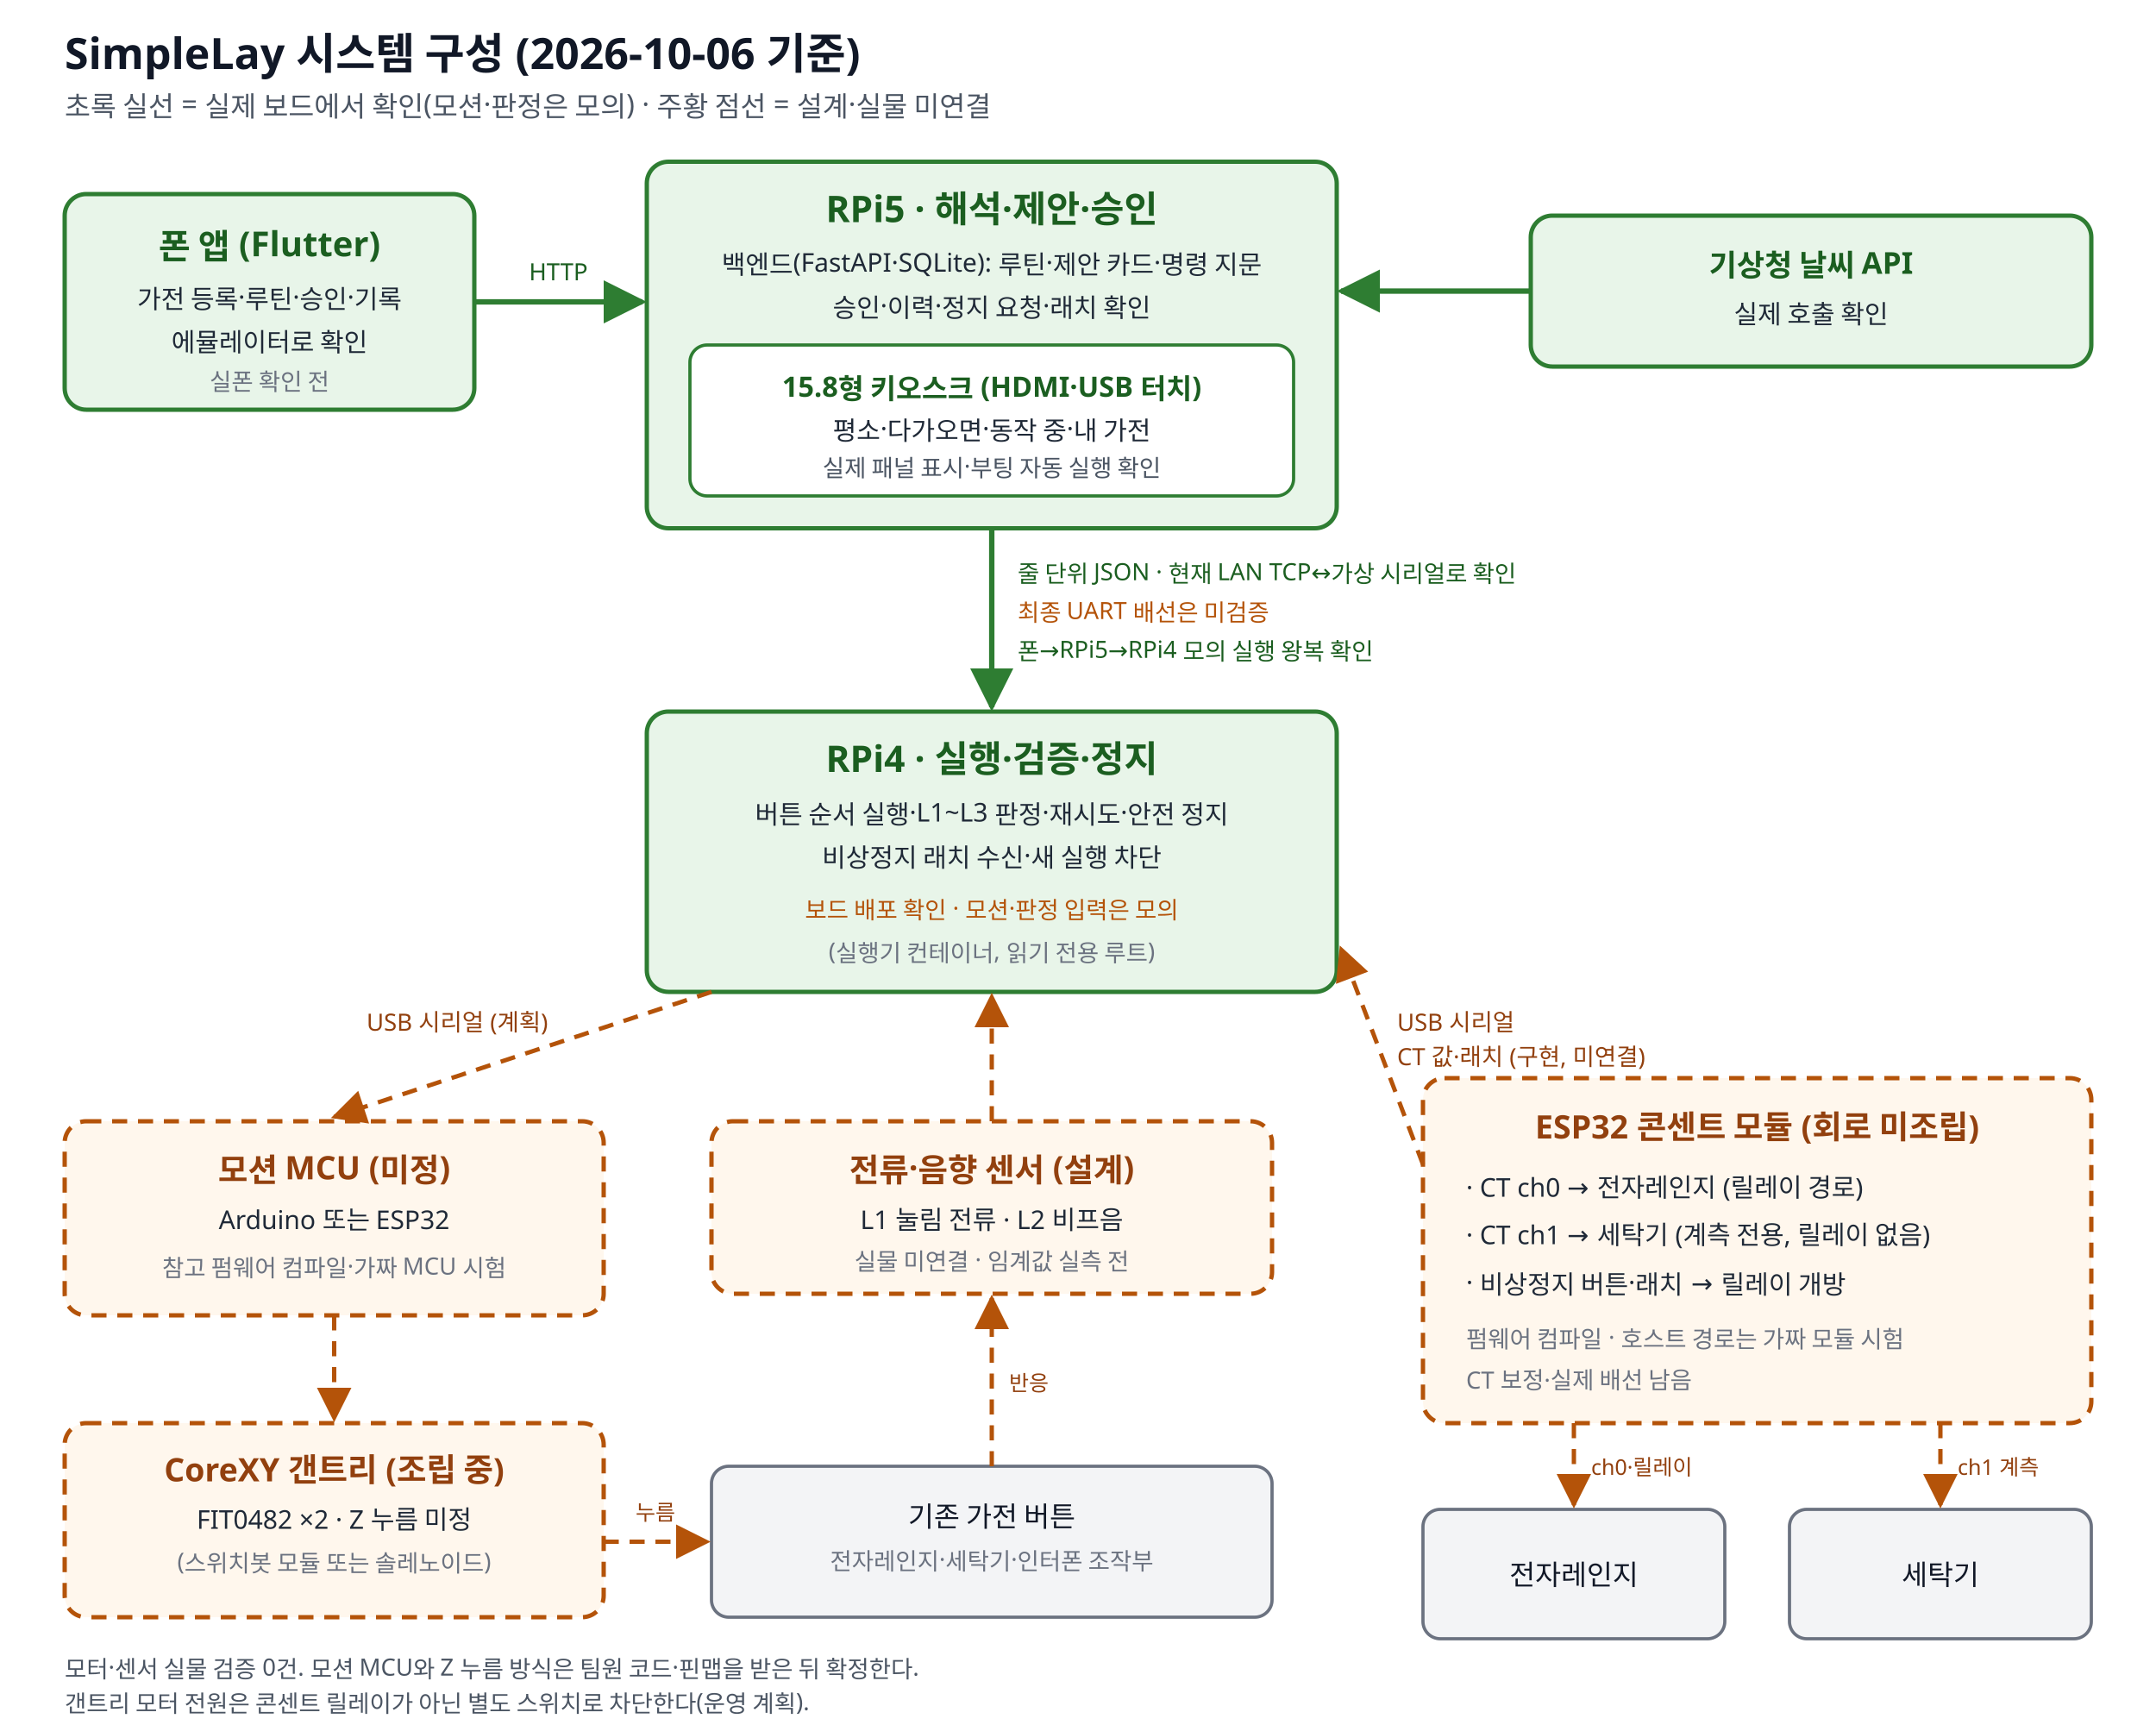
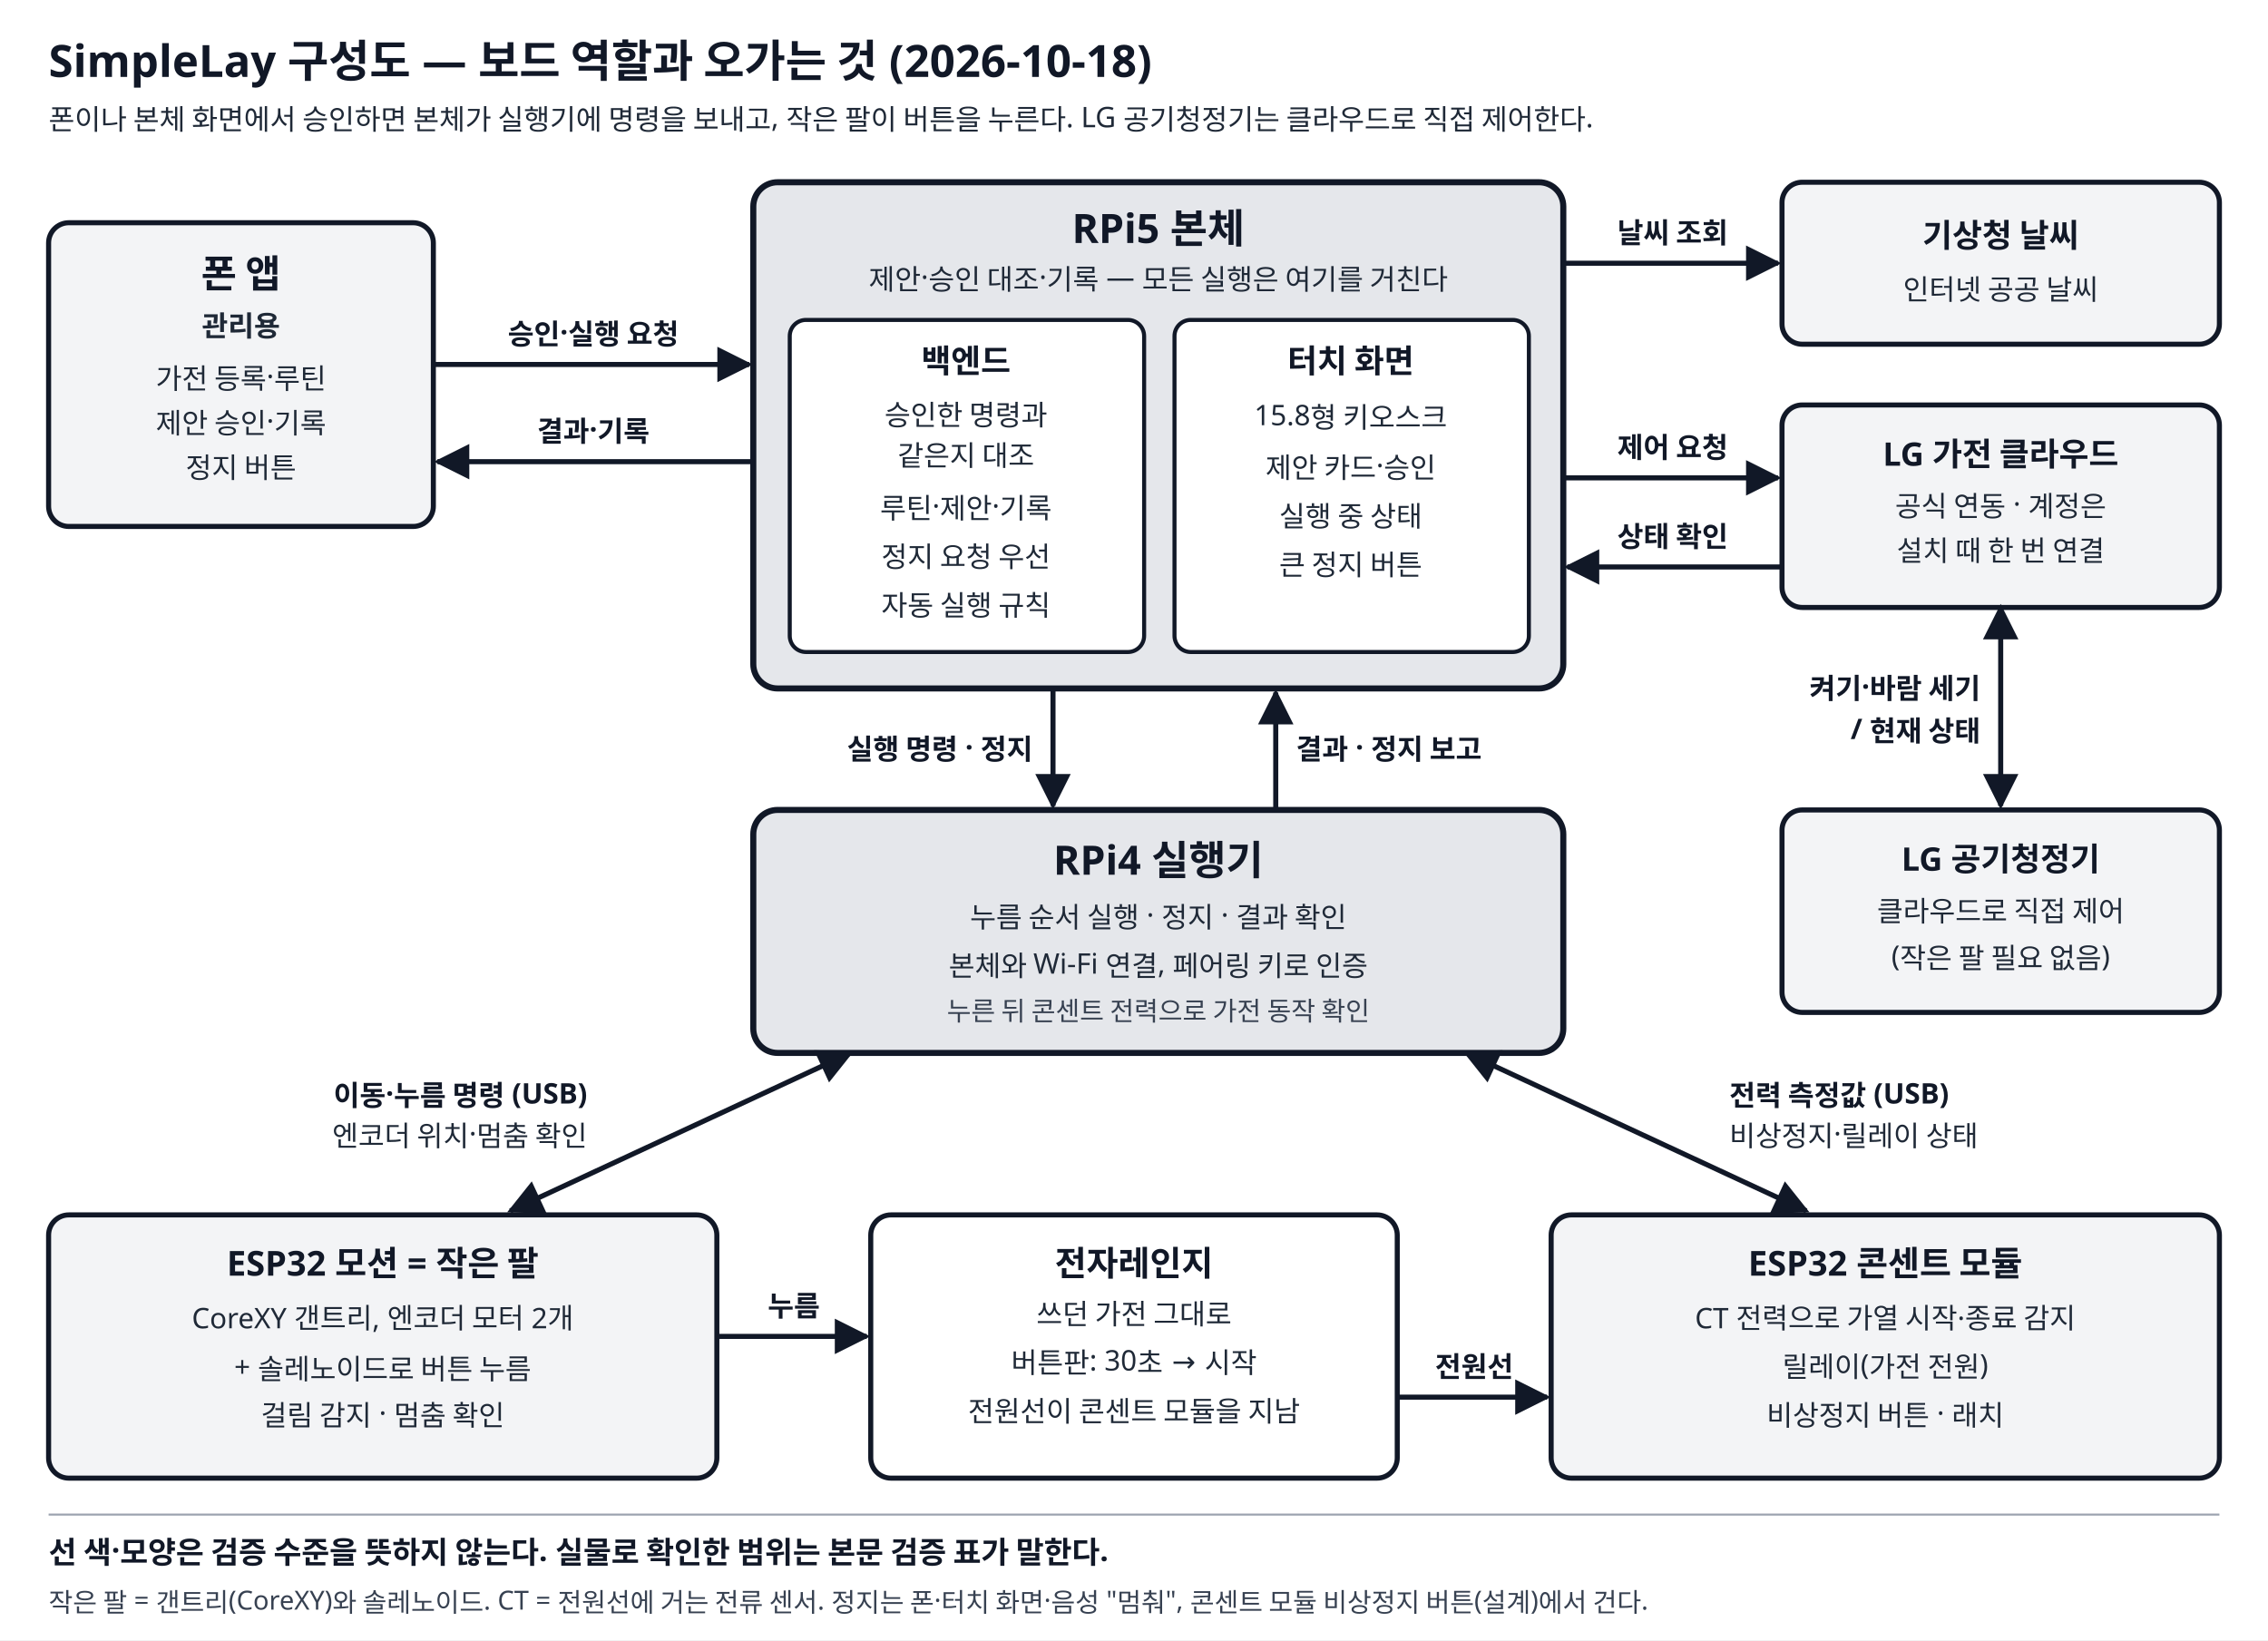
- <svg xmlns="http://www.w3.org/2000/svg" width="1000" height="800" viewBox="0 0 1000 800" font-family="'Noto Sans KR','Malgun Gothic',sans-serif">
+ <svg xmlns="http://www.w3.org/2000/svg" width="1120" height="810" viewBox="0 0 1120 810" font-family="'Noto Sans KR','Malgun Gothic',sans-serif">
  <defs>
-     <marker id="aOk" viewBox="0 0 10 10" refX="9" refY="5" markerWidth="8" markerHeight="8" orient="auto-start-reverse">
-       <path d="M0,0 L10,5 L0,10 z" fill="#2e7d32" />
-     </marker>
-     <marker id="aNo" viewBox="0 0 10 10" refX="9" refY="5" markerWidth="8" markerHeight="8" orient="auto-start-reverse">
-       <path d="M0,0 L10,5 L0,10 z" fill="#b45309" />
+     <marker id="arr" viewBox="0 0 10 10" refX="9" refY="5" markerWidth="7" markerHeight="7" orient="auto-start-reverse">
+       <path d="M0,0 L10,5 L0,10 z" fill="#111827" />
    </marker>
  </defs>
-   <rect x="0" y="0" width="1000" height="800" fill="#ffffff" />
-   <text x="30" y="32" font-size="20" font-weight="700" fill="#111827">SimpleLay 시스템 구성 (2026-10-06 기준)</text>
-   <text x="30" y="54" font-size="13" fill="#4b5563">초록 실선 = 실제 보드에서 확인(모션·판정은 모의) · 주황 점선 = 설계·실물 미연결</text>
-   <rect x="30" y="90" width="190" height="100" rx="10" fill="#e8f5e9" stroke="#2e7d32" stroke-width="2" />
-   <text x="125" y="120" font-size="16" font-weight="700" fill="#1b5e20" text-anchor="middle">폰 앱 (Flutter)</text>
-   <text x="125" y="143" font-size="12" fill="#1f2937" text-anchor="middle">가전 등록·루틴·승인·기록</text>
-   <text x="125" y="163" font-size="12" fill="#1f2937" text-anchor="middle">에뮬레이터로 확인</text>
-   <text x="125" y="181" font-size="11" fill="#6b7280" text-anchor="middle">실폰 확인 전</text>
-   <rect x="300" y="75" width="320" height="170" rx="10" fill="#e8f5e9" stroke="#2e7d32" stroke-width="2" />
-   <text x="460" y="103" font-size="17" font-weight="700" fill="#1b5e20" text-anchor="middle">RPi5 · 해석·제안·승인</text>
-   <text x="460" y="127" font-size="12" fill="#1f2937" text-anchor="middle">백엔드(FastAPI·SQLite): 루틴·제안 카드·명령 지문</text>
-   <text x="460" y="147" font-size="12" fill="#1f2937" text-anchor="middle">승인·이력·정지 요청·래치 확인</text>
-   <rect x="320" y="160" width="280" height="70" rx="8" fill="#ffffff" stroke="#2e7d32" stroke-width="1.5" />
-   <text x="460" y="184" font-size="13" font-weight="700" fill="#1b5e20" text-anchor="middle">15.8형 키오스크 (HDMI·USB 터치)</text>
-   <text x="460" y="204" font-size="12" fill="#1f2937" text-anchor="middle">평소·다가오면·동작 중·내 가전</text>
-   <text x="460" y="221" font-size="11" fill="#4b5563" text-anchor="middle">실제 패널 표시·부팅 자동 실행 확인</text>
-   <rect x="710" y="100" width="260" height="70" rx="10" fill="#e8f5e9" stroke="#2e7d32" stroke-width="2" />
-   <text x="840" y="128" font-size="14" font-weight="700" fill="#1b5e20" text-anchor="middle">기상청 날씨 API</text>
-   <text x="840" y="150" font-size="12" fill="#1f2937" text-anchor="middle">실제 호출 확인</text>
-   <rect x="300" y="330" width="320" height="130" rx="10" fill="#e8f5e9" stroke="#2e7d32" stroke-width="2" />
-   <text x="460" y="358" font-size="17" font-weight="700" fill="#1b5e20" text-anchor="middle">RPi4 · 실행·검증·정지</text>
-   <text x="460" y="382" font-size="12" fill="#1f2937" text-anchor="middle">버튼 순서 실행·L1~L3 판정·재시도·안전 정지</text>
-   <text x="460" y="402" font-size="12" fill="#1f2937" text-anchor="middle">비상정지 래치 수신·새 실행 차단</text>
-   <text x="460" y="426" font-size="11" fill="#b45309" text-anchor="middle">보드 배포 확인 · 모션·판정 입력은 모의</text>
-   <text x="460" y="445" font-size="11" fill="#6b7280" text-anchor="middle">(실행기 컨테이너, 읽기 전용 루트)</text>
-   <rect x="30" y="520" width="250" height="90" rx="10" fill="#fff7ed" stroke="#b45309" stroke-width="2" stroke-dasharray="7 5" />
-   <text x="155" y="548" font-size="15" font-weight="700" fill="#92400e" text-anchor="middle">모션 MCU (미정)</text>
-   <text x="155" y="570" font-size="12" fill="#1f2937" text-anchor="middle">Arduino 또는 ESP32</text>
-   <text x="155" y="592" font-size="11" fill="#6b7280" text-anchor="middle">참고 펌웨어 컴파일·가짜 MCU 시험</text>
-   <rect x="30" y="660" width="250" height="90" rx="10" fill="#fff7ed" stroke="#b45309" stroke-width="2" stroke-dasharray="7 5" />
-   <text x="155" y="687" font-size="15" font-weight="700" fill="#92400e" text-anchor="middle">CoreXY 갠트리 (조립 중)</text>
-   <text x="155" y="709" font-size="12" fill="#1f2937" text-anchor="middle">FIT0482 ×2 · Z 누름 미정</text>
-   <text x="155" y="728" font-size="11" fill="#6b7280" text-anchor="middle">(스위치봇 모듈 또는 솔레노이드)</text>
-   <rect x="330" y="520" width="260" height="80" rx="10" fill="#fff7ed" stroke="#b45309" stroke-width="2" stroke-dasharray="7 5" />
-   <text x="460" y="548" font-size="15" font-weight="700" fill="#92400e" text-anchor="middle">전류·음향 센서 (설계)</text>
-   <text x="460" y="570" font-size="12" fill="#1f2937" text-anchor="middle">L1 눌림 전류 · L2 비프음</text>
-   <text x="460" y="589" font-size="11" fill="#6b7280" text-anchor="middle">실물 미연결 · 임계값 실측 전</text>
-   <rect x="660" y="500" width="310" height="160" rx="10" fill="#fff7ed" stroke="#b45309" stroke-width="2" stroke-dasharray="7 5" />
-   <text x="815" y="528" font-size="15" font-weight="700" fill="#92400e" text-anchor="middle">ESP32 콘센트 모듈 (회로 미조립)</text>
-   <text x="680" y="555" font-size="12" fill="#1f2937">· CT ch0 → 전자레인지 (릴레이 경로)</text>
-   <text x="680" y="577" font-size="12" fill="#1f2937">· CT ch1 → 세탁기 (계측 전용, 릴레이 없음)</text>
-   <text x="680" y="599" font-size="12" fill="#1f2937">· 비상정지 버튼·래치 → 릴레이 개방</text>
-   <text x="680" y="625" font-size="11" fill="#6b7280">펌웨어 컴파일 · 호스트 경로는 가짜 모듈 시험</text>
-   <text x="680" y="644" font-size="11" fill="#6b7280">CT 보정·실제 배선 남음</text>
-   <rect x="660" y="700" width="140" height="60" rx="8" fill="#f3f4f6" stroke="#6b7280" stroke-width="1.5" />
-   <text x="730" y="735" font-size="13" fill="#111827" text-anchor="middle">전자레인지</text>
-   <rect x="830" y="700" width="140" height="60" rx="8" fill="#f3f4f6" stroke="#6b7280" stroke-width="1.5" />
-   <text x="900" y="735" font-size="13" fill="#111827" text-anchor="middle">세탁기</text>
-   <rect x="330" y="680" width="260" height="70" rx="8" fill="#f3f4f6" stroke="#6b7280" stroke-width="1.5" />
-   <text x="460" y="708" font-size="13" fill="#111827" text-anchor="middle">기존 가전 버튼</text>
-   <text x="460" y="728" font-size="11" fill="#6b7280" text-anchor="middle">전자레인지·세탁기·인터폰 조작부</text>
-   <line x1="220" y1="140" x2="298" y2="140" stroke="#2e7d32" stroke-width="2.5" marker-end="url(#aOk)" />
-   <text x="259" y="130" font-size="11" fill="#1b5e20" text-anchor="middle">HTTP</text>
-   <line x1="710" y1="135" x2="622" y2="135" stroke="#2e7d32" stroke-width="2.5" marker-end="url(#aOk)" />
-   <line x1="460" y1="245" x2="460" y2="328" stroke="#2e7d32" stroke-width="2.5" marker-end="url(#aOk)" />
-   <text x="472" y="270" font-size="11" fill="#1b5e20">줄 단위 JSON · 현재 LAN TCP↔가상 시리얼로 확인</text>
-   <text x="472" y="288" font-size="11" fill="#b45309">최종 UART 배선은 미검증</text>
-   <text x="472" y="306" font-size="11" fill="#1b5e20">폰→RPi5→RPi4 모의 실행 왕복 확인</text>
-   <path d="M330,460 L155,518" fill="none" stroke="#b45309" stroke-width="2" stroke-dasharray="7 5" marker-end="url(#aNo)" />
-   <text x="170" y="478" font-size="11" fill="#92400e">USB 시리얼 (계획)</text>
-   <line x1="155" y1="610" x2="155" y2="658" stroke="#b45309" stroke-width="2" stroke-dasharray="7 5" marker-end="url(#aNo)" />
-   <line x1="280" y1="715" x2="328" y2="715" stroke="#b45309" stroke-width="2" stroke-dasharray="7 5" marker-end="url(#aNo)" />
-   <text x="304" y="705" font-size="10" fill="#92400e" text-anchor="middle">누름</text>
-   <line x1="460" y1="680" x2="460" y2="602" stroke="#b45309" stroke-width="2" stroke-dasharray="7 5" marker-end="url(#aNo)" />
-   <text x="468" y="645" font-size="10" fill="#92400e">반응</text>
-   <line x1="460" y1="520" x2="460" y2="462" stroke="#b45309" stroke-width="2" stroke-dasharray="7 5" marker-end="url(#aNo)" />
-   <path d="M660,540 L622,440" fill="none" stroke="#b45309" stroke-width="2" stroke-dasharray="7 5" marker-end="url(#aNo)" />
-   <text x="648" y="478" font-size="11" fill="#92400e">USB 시리얼</text>
-   <text x="648" y="494" font-size="11" fill="#92400e">CT 값·래치 (구현, 미연결)</text>
-   <line x1="730" y1="660" x2="730" y2="698" stroke="#b45309" stroke-width="2" stroke-dasharray="7 5" marker-end="url(#aNo)" />
-   <line x1="900" y1="660" x2="900" y2="698" stroke="#b45309" stroke-width="2" stroke-dasharray="7 5" marker-end="url(#aNo)" />
-   <text x="738" y="684" font-size="10" fill="#92400e">ch0·릴레이</text>
-   <text x="908" y="684" font-size="10" fill="#92400e">ch1 계측</text>
-   <text x="30" y="778" font-size="11" fill="#4b5563">모터·센서 실물 검증 0건. 모션 MCU와 Z 누름 방식은 팀원 코드·핀맵을 받은 뒤 확정한다.</text>
-   <text x="30" y="794" font-size="11" fill="#4b5563">갠트리 모터 전원은 콘센트 릴레이가 아닌 별도 스위치로 차단한다(운영 계획).</text>
+   <rect x="0" y="0" width="1120" height="810" fill="#ffffff" />
+   <text x="24" y="38" font-size="22" font-weight="700" fill="#111827">SimpleLay 구성도 — 보드 역할과 오가는 것 (2026-10-18)</text>
+   <text x="24" y="64" font-size="14" fill="#1f2937">폰이나 본체 화면에서 승인하면 본체가 실행기에 명령을 보내고, 작은 팔이 버튼을 누른다. LG 공기청정기는 클라우드로 직접 제어한다.</text>
+   <rect x="24" y="110" width="190" height="150" rx="10" fill="#f3f4f6" stroke="#111827" stroke-width="2.5" />
+   <text x="119" y="142" font-size="19" font-weight="700" fill="#111827" text-anchor="middle">폰 앱</text>
+   <text x="119" y="166" font-size="14" font-weight="700" fill="#1f2937" text-anchor="middle">관리용</text>
+   <text x="119" y="192" font-size="14" fill="#1f2937" text-anchor="middle">가전 등록·루틴</text>
+   <text x="119" y="214" font-size="14" fill="#1f2937" text-anchor="middle">제안 승인·기록</text>
+   <text x="119" y="236" font-size="14" fill="#1f2937" text-anchor="middle">정지 버튼</text>
+   <rect x="372" y="90" width="400" height="250" rx="12" fill="#e5e7eb" stroke="#111827" stroke-width="3" />
+   <text x="572" y="120" font-size="20" font-weight="700" fill="#111827" text-anchor="middle">RPi5 본체</text>
+   <text x="572" y="143" font-size="14" fill="#1f2937" text-anchor="middle">제안·승인 대조·기록 — 모든 실행은 여기를 거친다</text>
+   <rect x="390" y="158" width="175" height="164" rx="8" fill="#ffffff" stroke="#111827" stroke-width="2" />
+   <text x="477" y="184" font-size="16" font-weight="700" fill="#111827" text-anchor="middle">백엔드</text>
+   <text x="477" y="210" font-size="14" fill="#1f2937" text-anchor="middle">승인한 명령과</text>
+   <text x="477" y="230" font-size="14" fill="#1f2937" text-anchor="middle">같은지 대조</text>
+   <text x="477" y="256" font-size="14" fill="#1f2937" text-anchor="middle">루틴·제안·기록</text>
+   <text x="477" y="280" font-size="14" fill="#1f2937" text-anchor="middle">정지 요청 우선</text>
+   <text x="477" y="304" font-size="14" fill="#1f2937" text-anchor="middle">자동 실행 규칙</text>
+   <rect x="580" y="158" width="175" height="164" rx="8" fill="#ffffff" stroke="#111827" stroke-width="2" />
+   <text x="667" y="184" font-size="16" font-weight="700" fill="#111827" text-anchor="middle">터치 화면</text>
+   <text x="667" y="210" font-size="14" fill="#1f2937" text-anchor="middle">15.8형 키오스크</text>
+   <text x="667" y="236" font-size="14" fill="#1f2937" text-anchor="middle">제안 카드·승인</text>
+   <text x="667" y="260" font-size="14" fill="#1f2937" text-anchor="middle">실행 중 상태</text>
+   <text x="667" y="284" font-size="14" fill="#1f2937" text-anchor="middle">큰 정지 버튼</text>
+   <rect x="880" y="90" width="216" height="80" rx="10" fill="#f3f4f6" stroke="#111827" stroke-width="2.5" />
+   <text x="988" y="122" font-size="16" font-weight="700" fill="#111827" text-anchor="middle">기상청 날씨</text>
+   <text x="988" y="148" font-size="14" fill="#1f2937" text-anchor="middle">인터넷 공공 날씨</text>
+   <rect x="880" y="200" width="216" height="100" rx="10" fill="#f3f4f6" stroke="#111827" stroke-width="2.5" />
+   <text x="988" y="230" font-size="16" font-weight="700" fill="#111827" text-anchor="middle">LG 가전 클라우드</text>
+   <text x="988" y="255" font-size="14" fill="#1f2937" text-anchor="middle">공식 연동 · 계정은</text>
+   <text x="988" y="277" font-size="14" fill="#1f2937" text-anchor="middle">설치 때 한 번 연결</text>
+   <rect x="880" y="400" width="216" height="100" rx="10" fill="#f3f4f6" stroke="#111827" stroke-width="2.5" />
+   <text x="988" y="430" font-size="16" font-weight="700" fill="#111827" text-anchor="middle">LG 공기청정기</text>
+   <text x="988" y="455" font-size="14" fill="#1f2937" text-anchor="middle">클라우드로 직접 제어</text>
+   <text x="988" y="477" font-size="14" fill="#1f2937" text-anchor="middle">(작은 팔 필요 없음)</text>
+   <rect x="372" y="400" width="400" height="120" rx="12" fill="#e5e7eb" stroke="#111827" stroke-width="3" />
+   <text x="572" y="432" font-size="20" font-weight="700" fill="#111827" text-anchor="middle">RPi4 실행기</text>
+   <text x="572" y="458" font-size="14" fill="#1f2937" text-anchor="middle">누름 순서 실행 · 정지 · 결과 확인</text>
+   <text x="572" y="482" font-size="14" fill="#1f2937" text-anchor="middle">본체와 Wi-Fi 연결, 페어링 키로 인증</text>
+   <text x="572" y="504" font-size="13" fill="#374151" text-anchor="middle">누른 뒤 콘센트 전력으로 가전 동작 확인</text>
+   <rect x="24" y="600" width="330" height="130" rx="10" fill="#f3f4f6" stroke="#111827" stroke-width="2.5" />
+   <text x="189" y="630" font-size="17" font-weight="700" fill="#111827" text-anchor="middle">ESP32 모션 = 작은 팔</text>
+   <text x="189" y="656" font-size="14" fill="#1f2937" text-anchor="middle">CoreXY 갠트리, 엔코더 모터 2개</text>
+   <text x="189" y="680" font-size="14" fill="#1f2937" text-anchor="middle">+ 솔레노이드로 버튼 누름</text>
+   <text x="189" y="704" font-size="14" fill="#1f2937" text-anchor="middle">걸림 감지 · 멈춤 확인</text>
+   <rect x="430" y="600" width="260" height="130" rx="10" fill="#ffffff" stroke="#111827" stroke-width="2.5" />
+   <text x="560" y="630" font-size="17" font-weight="700" fill="#111827" text-anchor="middle">전자레인지</text>
+   <text x="560" y="654" font-size="14" fill="#1f2937" text-anchor="middle">쓰던 가전 그대로</text>
+   <text x="560" y="678" font-size="14" fill="#1f2937" text-anchor="middle">버튼판: 30초 → 시작</text>
+   <text x="560" y="702" font-size="14" fill="#1f2937" text-anchor="middle">전원선이 콘센트 모듈을 지남</text>
+   <rect x="766" y="600" width="330" height="130" rx="10" fill="#f3f4f6" stroke="#111827" stroke-width="2.5" />
+   <text x="931" y="630" font-size="17" font-weight="700" fill="#111827" text-anchor="middle">ESP32 콘센트 모듈</text>
+   <text x="931" y="656" font-size="14" fill="#1f2937" text-anchor="middle">CT 전력으로 가열 시작·종료 감지</text>
+   <text x="931" y="680" font-size="14" fill="#1f2937" text-anchor="middle">릴레이(가전 전원)</text>
+   <text x="931" y="704" font-size="14" fill="#1f2937" text-anchor="middle">비상정지 버튼 · 래치</text>
+   <line x1="214" y1="180" x2="370" y2="180" stroke="#111827" stroke-width="2.5" marker-end="url(#arr)" />
+   <text x="293" y="170" font-size="14" font-weight="700" fill="#111827" text-anchor="middle">승인·실행 요청</text>
+   <line x1="372" y1="228" x2="216" y2="228" stroke="#111827" stroke-width="2.5" marker-end="url(#arr)" />
+   <text x="293" y="218" font-size="14" font-weight="700" fill="#111827" text-anchor="middle">결과·기록</text>
+   <line x1="772" y1="130" x2="878" y2="130" stroke="#111827" stroke-width="2.5" marker-end="url(#arr)" />
+   <text x="826" y="120" font-size="14" font-weight="700" fill="#111827" text-anchor="middle">날씨 조회</text>
+   <line x1="772" y1="236" x2="878" y2="236" stroke="#111827" stroke-width="2.5" marker-end="url(#arr)" />
+   <text x="826" y="226" font-size="14" font-weight="700" fill="#111827" text-anchor="middle">제어 요청</text>
+   <line x1="880" y1="280" x2="774" y2="280" stroke="#111827" stroke-width="2.5" marker-end="url(#arr)" />
+   <text x="826" y="270" font-size="14" font-weight="700" fill="#111827" text-anchor="middle">상태 확인</text>
+   <line x1="988" y1="300" x2="988" y2="398" stroke="#111827" stroke-width="2.5" marker-start="url(#arr)" marker-end="url(#arr)" />
+   <text x="978" y="345" font-size="14" font-weight="700" fill="#111827" text-anchor="end">켜기·바람 세기</text>
+   <text x="978" y="365" font-size="14" font-weight="700" fill="#111827" text-anchor="end">/ 현재 상태</text>
+   <line x1="520" y1="340" x2="520" y2="398" stroke="#111827" stroke-width="2.5" marker-end="url(#arr)" />
+   <text x="510" y="375" font-size="14" font-weight="700" fill="#111827" text-anchor="end">실행 명령 · 정지</text>
+   <line x1="630" y1="400" x2="630" y2="342" stroke="#111827" stroke-width="2.5" marker-end="url(#arr)" />
+   <text x="640" y="375" font-size="14" font-weight="700" fill="#111827">결과 · 정지 보고</text>
+   <line x1="420" y1="520" x2="252" y2="598" stroke="#111827" stroke-width="2.5" marker-start="url(#arr)" marker-end="url(#arr)" />
+   <text x="290" y="546" font-size="14" font-weight="700" fill="#111827" text-anchor="end">이동·누름 명령 (USB)</text>
+   <text x="290" y="566" font-size="14" fill="#1f2937" text-anchor="end">엔코더 위치·멈춤 확인</text>
+   <line x1="724" y1="520" x2="892" y2="598" stroke="#111827" stroke-width="2.5" marker-start="url(#arr)" marker-end="url(#arr)" />
+   <text x="854" y="546" font-size="14" font-weight="700" fill="#111827">전력 측정값 (USB)</text>
+   <text x="854" y="566" font-size="14" fill="#1f2937">비상정지·릴레이 상태</text>
+   <line x1="354" y1="660" x2="428" y2="660" stroke="#111827" stroke-width="2.5" marker-end="url(#arr)" />
+   <text x="392" y="650" font-size="14" font-weight="700" fill="#111827" text-anchor="middle">누름</text>
+   <line x1="690" y1="690" x2="764" y2="690" stroke="#111827" stroke-width="2.5" marker-end="url(#arr)" />
+   <text x="728" y="680" font-size="14" font-weight="700" fill="#111827" text-anchor="middle">전원선</text>
+   <line x1="24" y1="748" x2="1096" y2="748" stroke="#9ca3af" stroke-width="1" />
+   <text x="24" y="772" font-size="15" font-weight="700" fill="#111827">선 색·모양은 검증 수준을 뜻하지 않는다. 실물로 확인한 범위는 본문 검증 표가 말한다.</text>
+   <text x="24" y="796" font-size="13" fill="#374151">작은 팔 = 갠트리(CoreXY)와 솔레노이드. CT = 전원선에 거는 전류 센서. 정지는 폰·터치 화면·음성 "멈춰", 콘센트 모듈 비상정지 버튼(설계)에서 건다.</text>
</svg>
